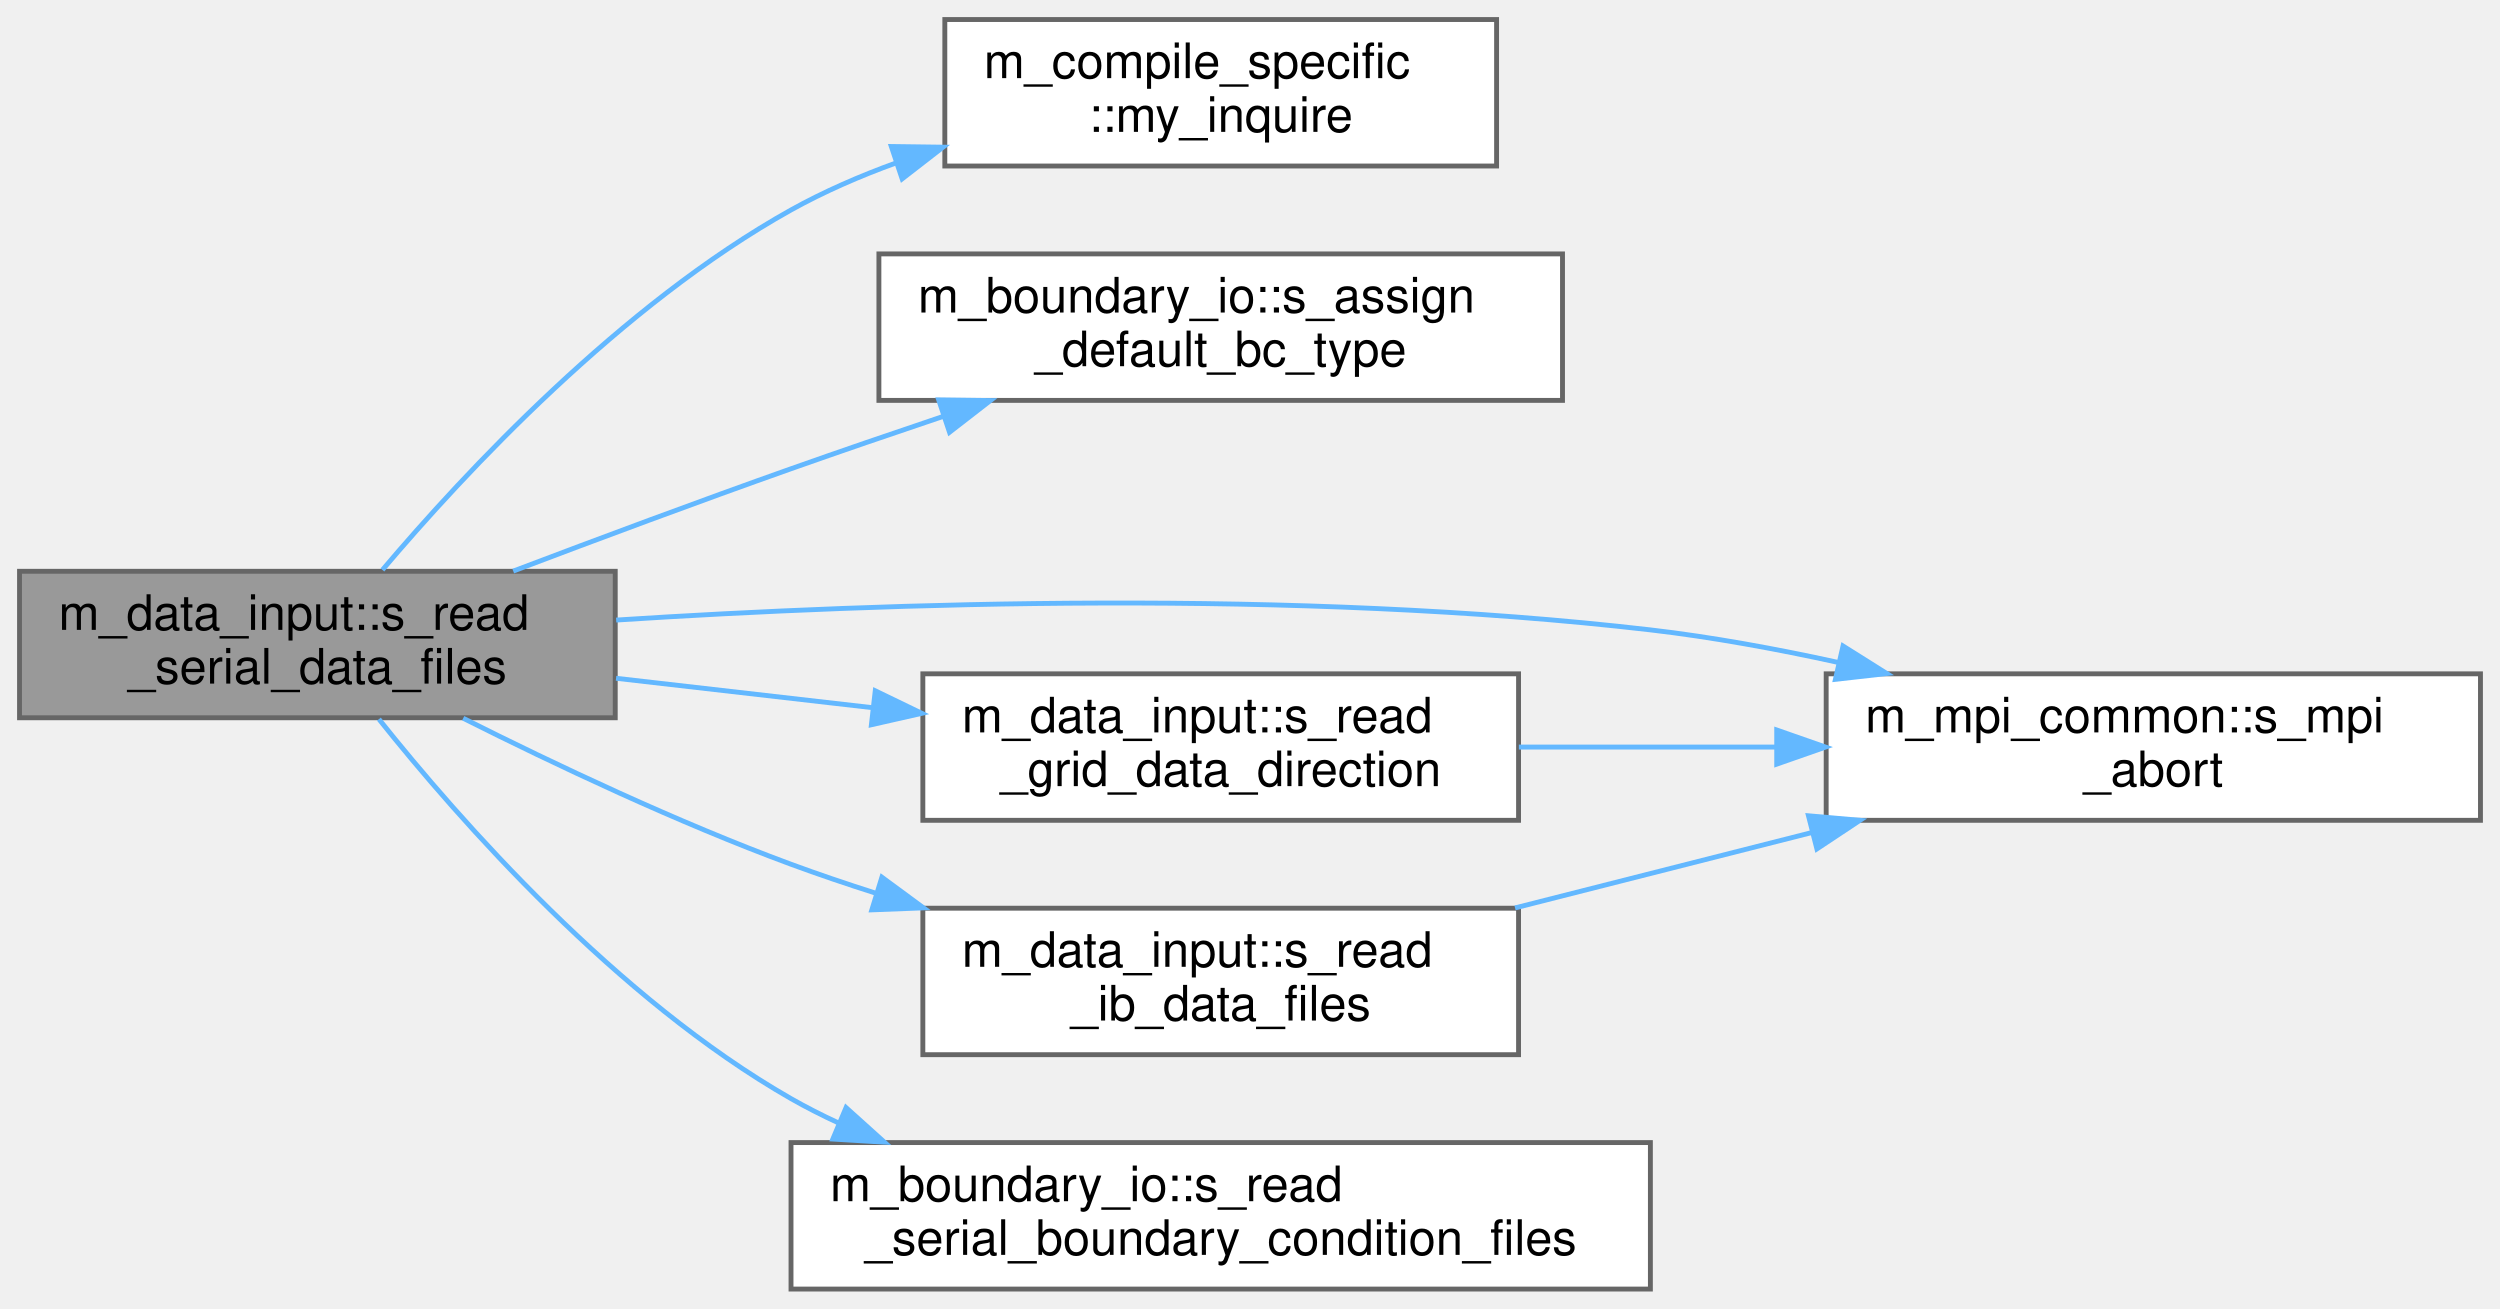
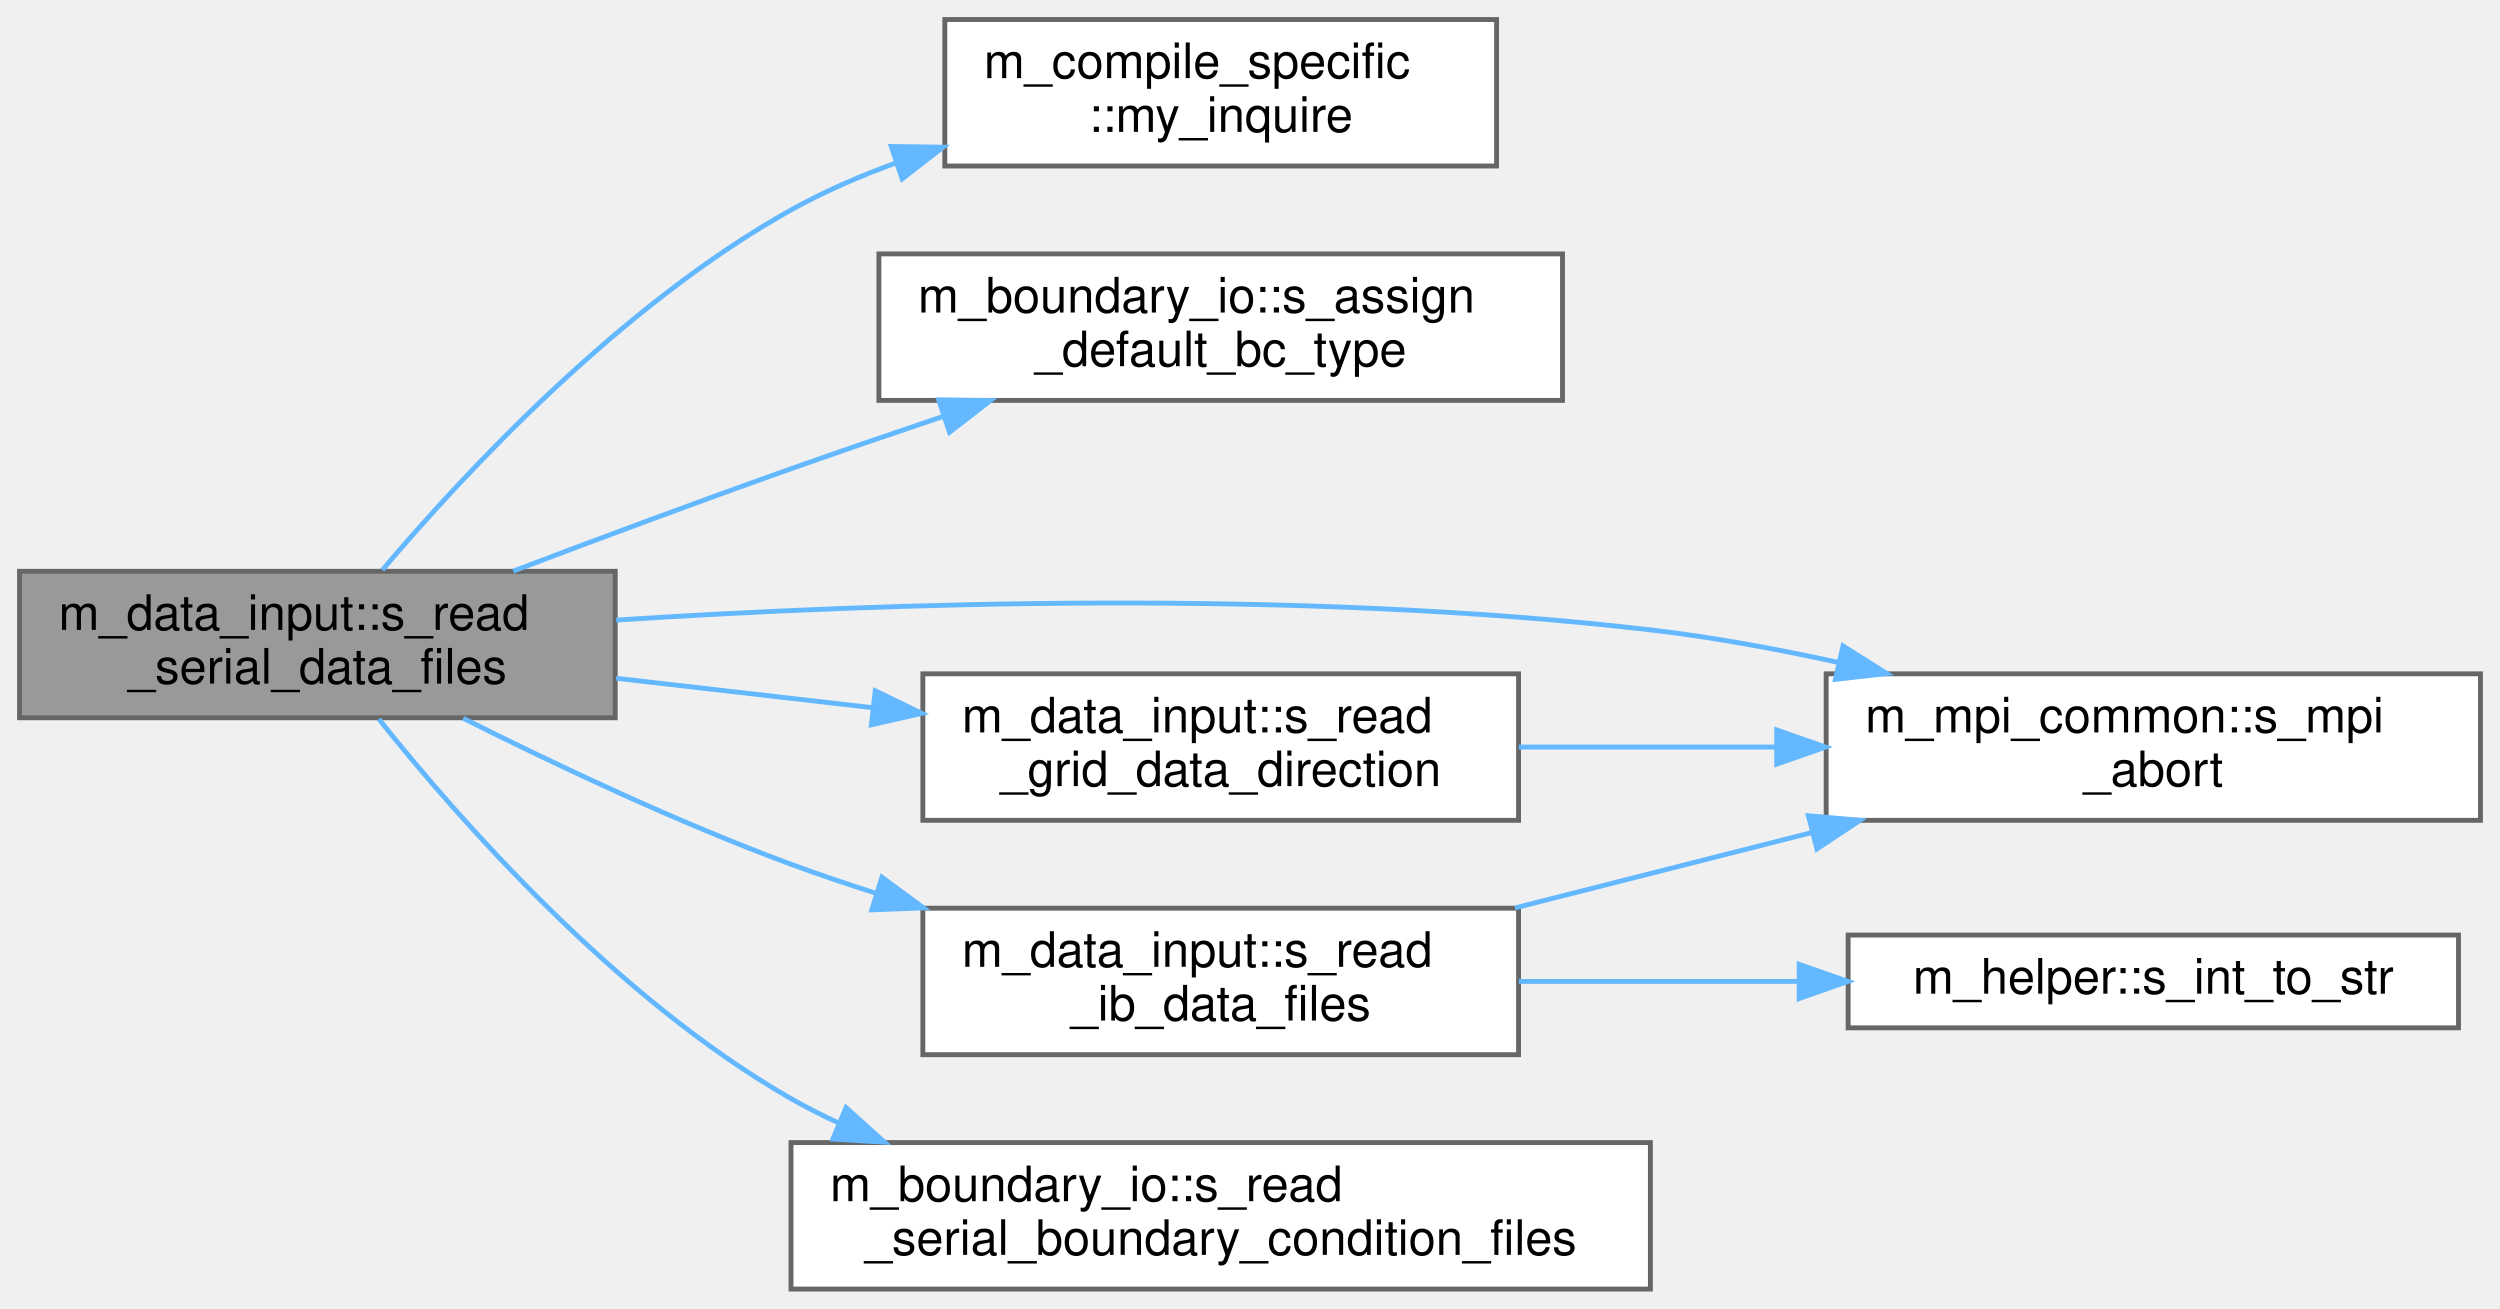
<svg xmlns="http://www.w3.org/2000/svg" xmlns:xlink="http://www.w3.org/1999/xlink" width="512pt" height="268pt" viewBox="0.00 0.00 512.00 268.00">
  <g id="graph0" class="graph" transform="scale(1 1) rotate(0) translate(4 264)">
    <g id="Node000001" class="node">
      <g id="a_Node000001">
        <a xlink:title="Read the raw data files present in the corresponding time-step directory and to populate the associat...">
          <polygon fill="#999999" stroke="#666666" points="122,-147 0,-147 0,-117 122,-117 122,-147" />
          <text text-anchor="start" x="8" y="-135" font-family="Helvetica,sans-Serif" font-size="10.00">m_data_input::s_read</text>
          <text text-anchor="middle" x="61" y="-124" font-family="Helvetica,sans-Serif" font-size="10.00">_serial_data_files</text>
        </a>
      </g>
    </g>
    <g id="Node000002" class="node">
      <g id="a_Node000002">
        <a xlink:href="namespacem__compile__specific.html#a9cf8c029e502931415929734c03f340d" target="_top" xlink:title="Inquire on the existence of a directory or file.">
          <polygon fill="white" stroke="#666666" points="302.5,-260 189.5,-260 189.5,-230 302.5,-230 302.5,-260" />
          <text text-anchor="start" x="197.5" y="-248" font-family="Helvetica,sans-Serif" font-size="10.00">m_compile_specific</text>
          <text text-anchor="middle" x="246" y="-237" font-family="Helvetica,sans-Serif" font-size="10.00">::my_inquire</text>
        </a>
      </g>
    </g>
    <g id="edge1_Node000001_Node000002" class="edge">
      <g id="a_edge1_Node000001_Node000002">
        <a xlink:title=" ">
          <path fill="none" stroke="#63b8ff" d="M74.32,-147.28C91.15,-167.16 123.26,-201.64 158,-221 164.74,-224.75 172.1,-227.95 179.6,-230.67" />
          <polygon fill="#63b8ff" stroke="#63b8ff" points="178.54,-234 189.13,-233.86 180.76,-227.37 178.54,-234" />
        </a>
      </g>
    </g>
    <g id="Node000003" class="node">
      <g id="a_Node000003">
        <a xlink:href="namespacem__boundary__io.html#a54cc36c0c0b8f86ec53db19e98570fc7" target="_top" xlink:title="Initialize the per-cell boundary condition type arrays with the global default BC values.">
          <polygon fill="white" stroke="#666666" points="316,-212 176,-212 176,-182 316,-182 316,-212" />
          <text text-anchor="start" x="184" y="-200" font-family="Helvetica,sans-Serif" font-size="10.00">m_boundary_io::s_assign</text>
          <text text-anchor="middle" x="246" y="-189" font-family="Helvetica,sans-Serif" font-size="10.00">_default_bc_type</text>
        </a>
      </g>
    </g>
    <g id="edge2_Node000001_Node000003" class="edge">
      <g id="a_edge2_Node000001_Node000003">
        <a xlink:title=" ">
          <path fill="none" stroke="#63b8ff" d="M101.11,-147.04C118.48,-153.62 139.21,-161.35 158,-168 168.01,-171.54 178.71,-175.21 189.06,-178.69" />
          <polygon fill="#63b8ff" stroke="#63b8ff" points="188.24,-182.11 198.84,-181.97 190.46,-175.47 188.24,-182.11" />
        </a>
      </g>
    </g>
    <g id="Node000004" class="node">
      <g id="a_Node000004">
        <a xlink:href="namespacem__mpi__common.html#a04cfc0bdb377a0ce2f9fd478e4bb3807" target="_top" xlink:title="The subroutine terminates the MPI execution environment.">
          <polygon fill="white" stroke="#666666" points="504,-126 370,-126 370,-96 504,-96 504,-126" />
          <text text-anchor="start" x="378" y="-114" font-family="Helvetica,sans-Serif" font-size="10.00">m_mpi_common::s_mpi</text>
          <text text-anchor="middle" x="437" y="-103" font-family="Helvetica,sans-Serif" font-size="10.00">_abort</text>
        </a>
      </g>
    </g>
    <g id="edge3_Node000001_Node000004" class="edge">
      <g id="a_edge3_Node000001_Node000004">
        <a xlink:title=" ">
          <path fill="none" stroke="#63b8ff" d="M122.19,-137.01C177.46,-140.58 261.52,-143.41 334,-135 346.55,-133.54 359.79,-131.11 372.43,-128.34" />
          <polygon fill="#63b8ff" stroke="#63b8ff" points="373.45,-131.7 382.42,-126.06 371.89,-124.87 373.45,-131.7" />
        </a>
      </g>
    </g>
    <g id="Node000005" class="node">
      <g id="a_Node000005">
        <a xlink:href="namespacem__data__input.html#a888fdc1ceb8dcce14220719df6a6f23f" target="_top" xlink:title="Helper subroutine to read grid data files for a given direction.">
          <polygon fill="white" stroke="#666666" points="307,-126 185,-126 185,-96 307,-96 307,-126" />
          <text text-anchor="start" x="193" y="-114" font-family="Helvetica,sans-Serif" font-size="10.00">m_data_input::s_read</text>
          <text text-anchor="middle" x="246" y="-103" font-family="Helvetica,sans-Serif" font-size="10.00">_grid_data_direction</text>
        </a>
      </g>
    </g>
    <g id="edge4_Node000001_Node000005" class="edge">
      <g id="a_edge4_Node000001_Node000005">
        <a xlink:title=" ">
          <path fill="none" stroke="#63b8ff" d="M122.17,-125.09C138.98,-123.17 157.39,-121.05 174.73,-119.06" />
          <polygon fill="#63b8ff" stroke="#63b8ff" points="175.25,-122.53 184.79,-117.91 174.46,-115.57 175.25,-122.53" />
        </a>
      </g>
    </g>
    <g id="Node000006" class="node">
      <g id="a_Node000006">
        <a xlink:href="namespacem__data__input.html#af83b04522a4d96faabec6f8142f90e80" target="_top" xlink:title="Helper subroutine to read IB data files.">
          <polygon fill="white" stroke="#666666" points="307,-78 185,-78 185,-48 307,-48 307,-78" />
          <text text-anchor="start" x="193" y="-66" font-family="Helvetica,sans-Serif" font-size="10.00">m_data_input::s_read</text>
          <text text-anchor="middle" x="246" y="-55" font-family="Helvetica,sans-Serif" font-size="10.00">_ib_data_files</text>
        </a>
      </g>
    </g>
    <g id="edge6_Node000001_Node000006" class="edge">
      <g id="a_edge6_Node000001_Node000006">
        <a xlink:title=" ">
          <path fill="none" stroke="#63b8ff" d="M90.86,-116.9C109.64,-107.47 134.86,-95.54 158,-87 163.56,-84.95 169.37,-82.98 175.24,-81.11" />
          <polygon fill="#63b8ff" stroke="#63b8ff" points="176.61,-84.35 185.14,-78.07 174.55,-77.66 176.61,-84.35" />
        </a>
      </g>
    </g>
-     <g id="Node000007" class="node">
-       <g id="a_Node000007">
+     <g id="Node000008" class="node">
+       <g id="a_Node000008">
        <a xlink:href="namespacem__boundary__io.html#a6bd453bc00436c7cbb2d823169f9dd10" target="_top" xlink:title="Read boundary condition type and buffer data from serial (unformatted) restart files.">
          <polygon fill="white" stroke="#666666" points="334,-30 158,-30 158,0 334,0 334,-30" />
          <text text-anchor="start" x="166" y="-18" font-family="Helvetica,sans-Serif" font-size="10.00">m_boundary_io::s_read</text>
          <text text-anchor="middle" x="246" y="-7" font-family="Helvetica,sans-Serif" font-size="10.00">_serial_boundary_condition_files</text>
        </a>
      </g>
    </g>
-     <g id="edge8_Node000001_Node000007" class="edge">
-       <g id="a_edge8_Node000001_Node000007">
+     <g id="edge9_Node000001_Node000008" class="edge">
+       <g id="a_edge9_Node000001_Node000008">
        <a xlink:title=" ">
          <path fill="none" stroke="#63b8ff" d="M73.6,-116.72C90.1,-96.04 122.34,-59.38 158,-39 161.09,-37.24 164.31,-35.6 167.62,-34.07" />
          <polygon fill="#63b8ff" stroke="#63b8ff" points="169.27,-37.17 177.14,-30.08 166.56,-30.72 169.27,-37.17" />
        </a>
      </g>
    </g>
    <g id="edge5_Node000005_Node000004" class="edge">
      <g id="a_edge5_Node000005_Node000004">
        <a xlink:title=" ">
          <path fill="none" stroke="#63b8ff" d="M307.06,-111C323.78,-111 342.16,-111 359.67,-111" />
          <polygon fill="#63b8ff" stroke="#63b8ff" points="359.87,-114.5 369.87,-111 359.87,-107.5 359.87,-114.5" />
        </a>
      </g>
    </g>
-     <g id="edge7_Node000006_Node000004" class="edge">
-       <g id="a_edge7_Node000006_Node000004">
+     <g id="edge8_Node000006_Node000004" class="edge">
+       <g id="a_edge8_Node000006_Node000004">
        <a xlink:title=" ">
          <path fill="none" stroke="#63b8ff" d="M306.28,-78.06C325.55,-82.95 347.09,-88.42 367,-93.48" />
          <polygon fill="#63b8ff" stroke="#63b8ff" points="366.37,-96.93 376.93,-96 368.1,-90.14 366.37,-96.93" />
        </a>
      </g>
    </g>
+     <g id="Node000007" class="node">
+       <g id="a_Node000007">
+         <a xlink:href="namespacem__helper.html#afd343d70a36c65cb7be86a183aa594ac" target="_top" xlink:title="Convert an integer to its trimmed string representation.">
+           <polygon fill="white" stroke="#666666" points="499.5,-72.5 374.5,-72.5 374.5,-53.5 499.5,-53.5 499.5,-72.5" />
+           <text text-anchor="middle" x="437" y="-60.5" font-family="Helvetica,sans-Serif" font-size="10.00">m_helper::s_int_to_str</text>
+         </a>
+       </g>
+     </g>
+     <g id="edge7_Node000006_Node000007" class="edge">
+       <g id="a_edge7_Node000006_Node000007">
+         <a xlink:title=" ">
+           <path fill="none" stroke="#63b8ff" d="M307.06,-63C325.29,-63 345.51,-63 364.42,-63" />
+           <polygon fill="#63b8ff" stroke="#63b8ff" points="364.47,-66.5 374.47,-63 364.47,-59.5 364.47,-66.5" />
+         </a>
+       </g>
+     </g>
  </g>
</svg>
